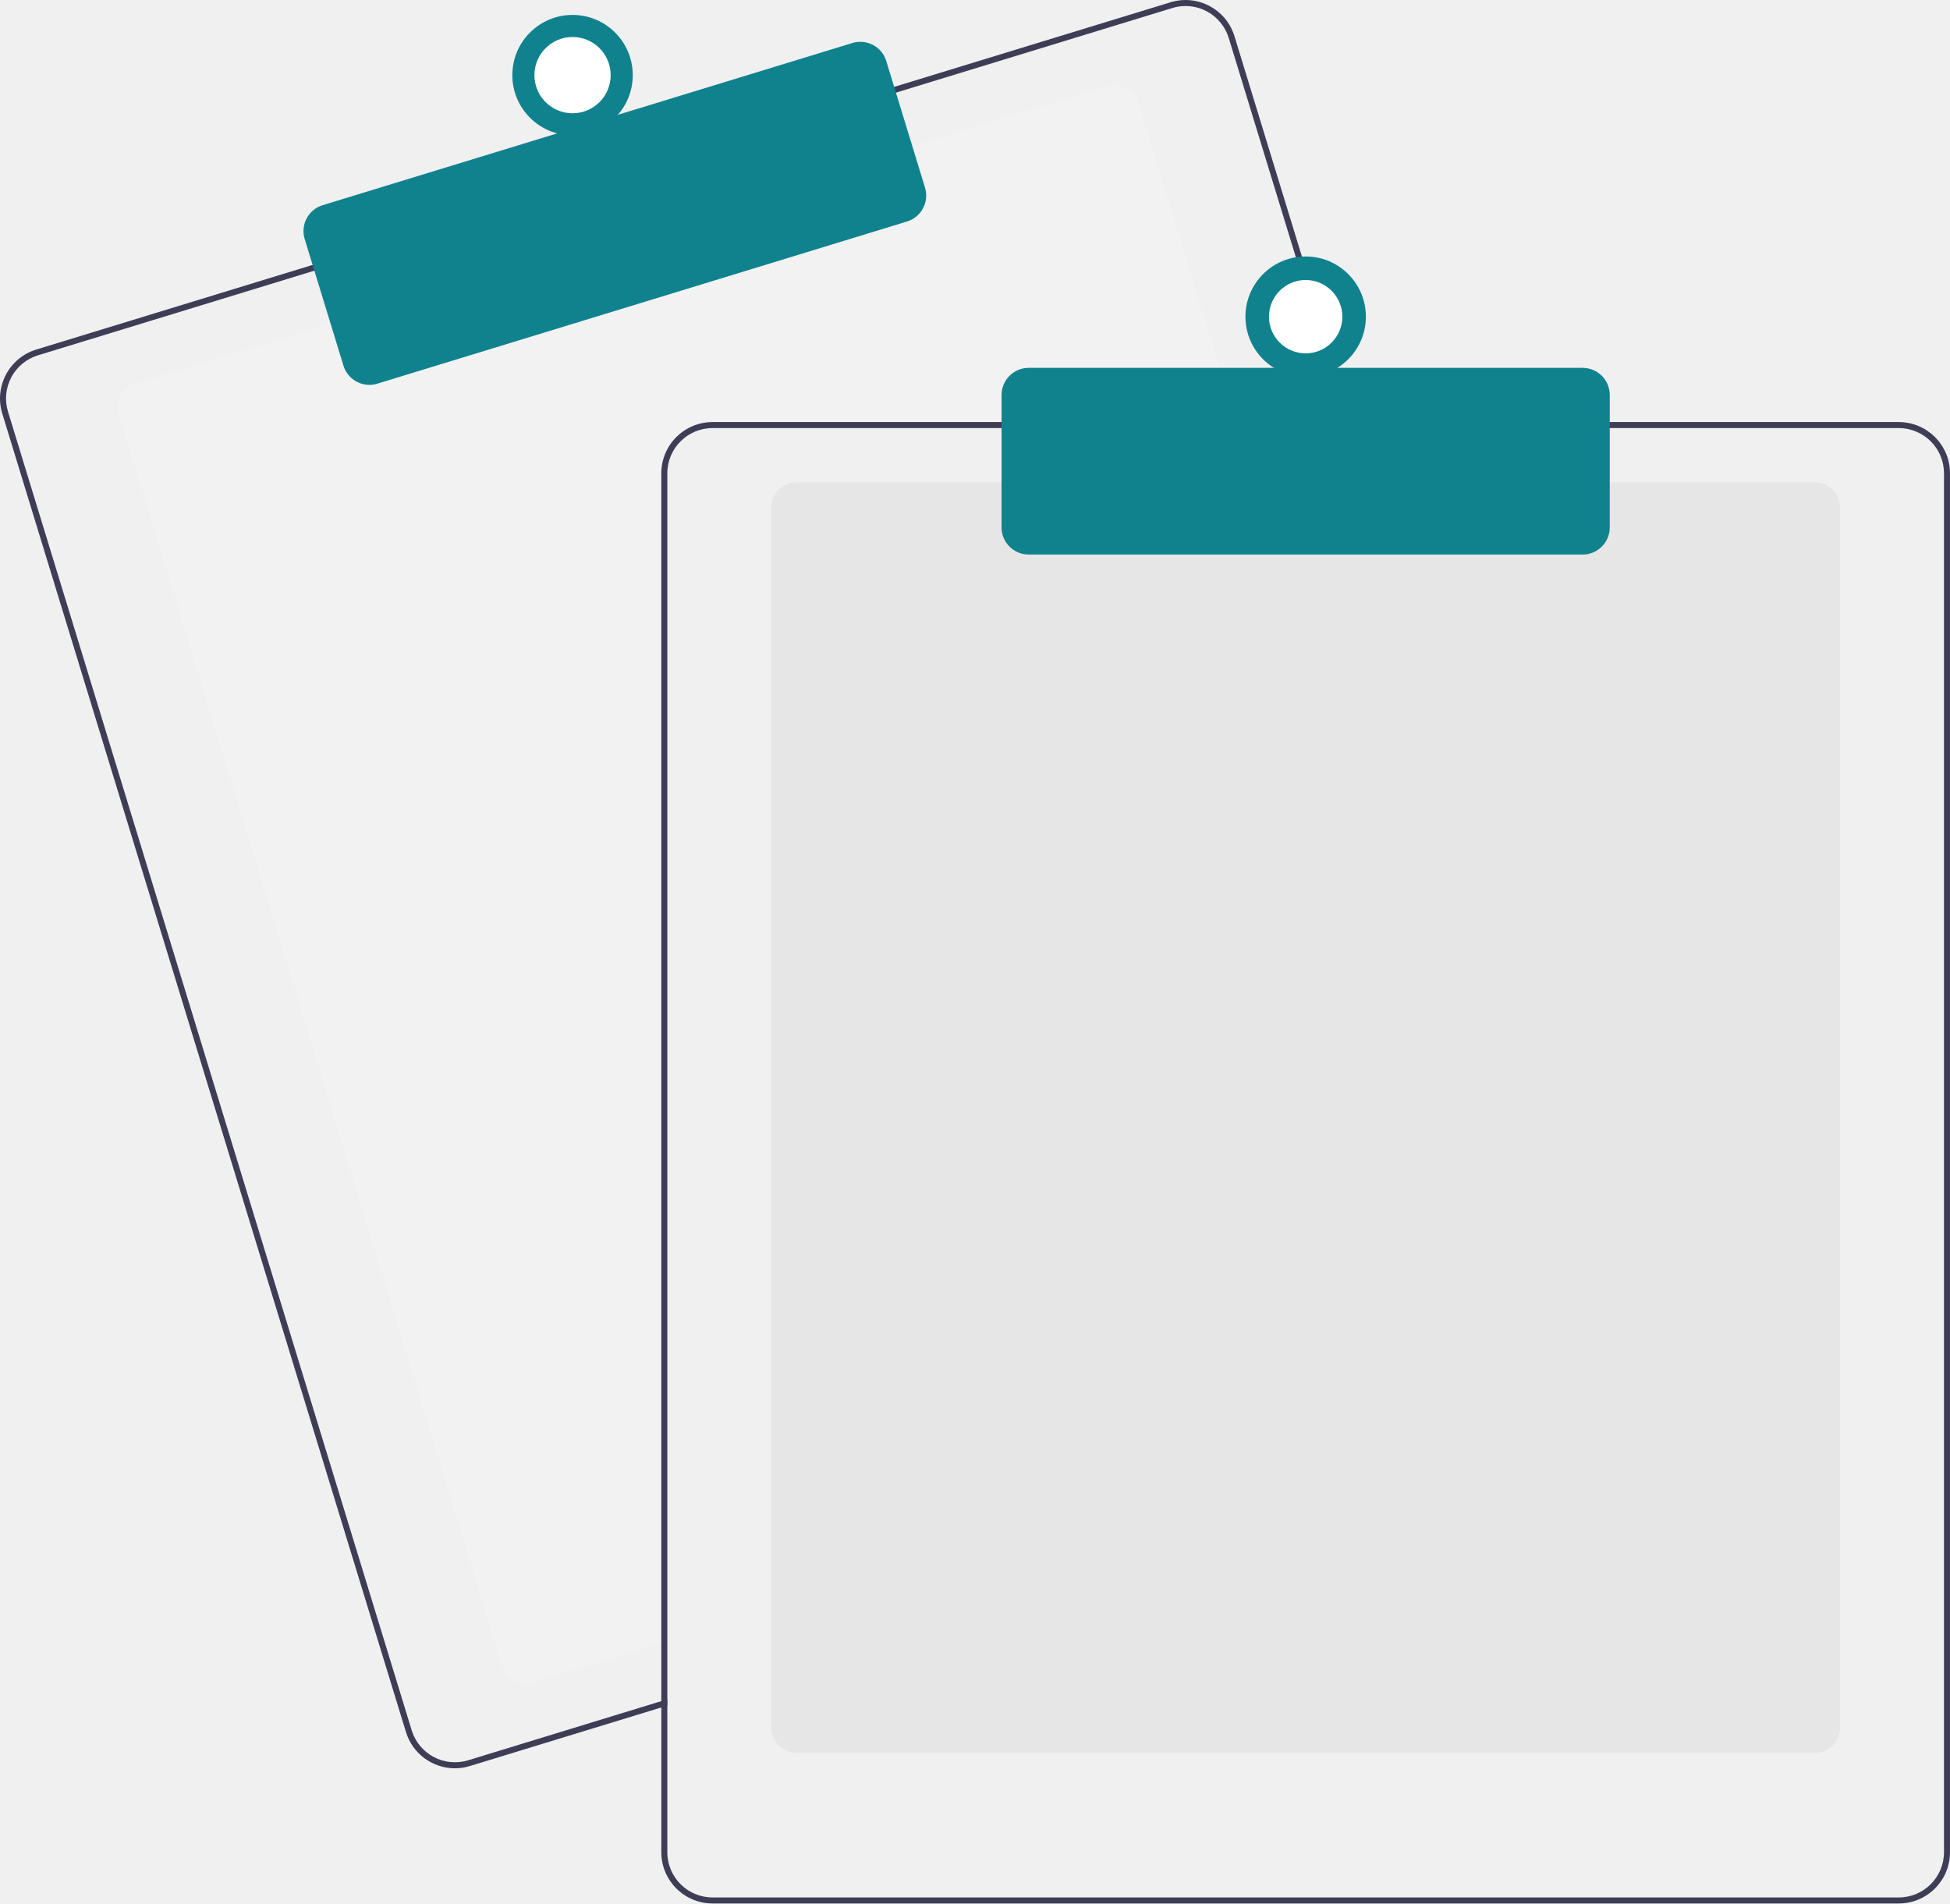
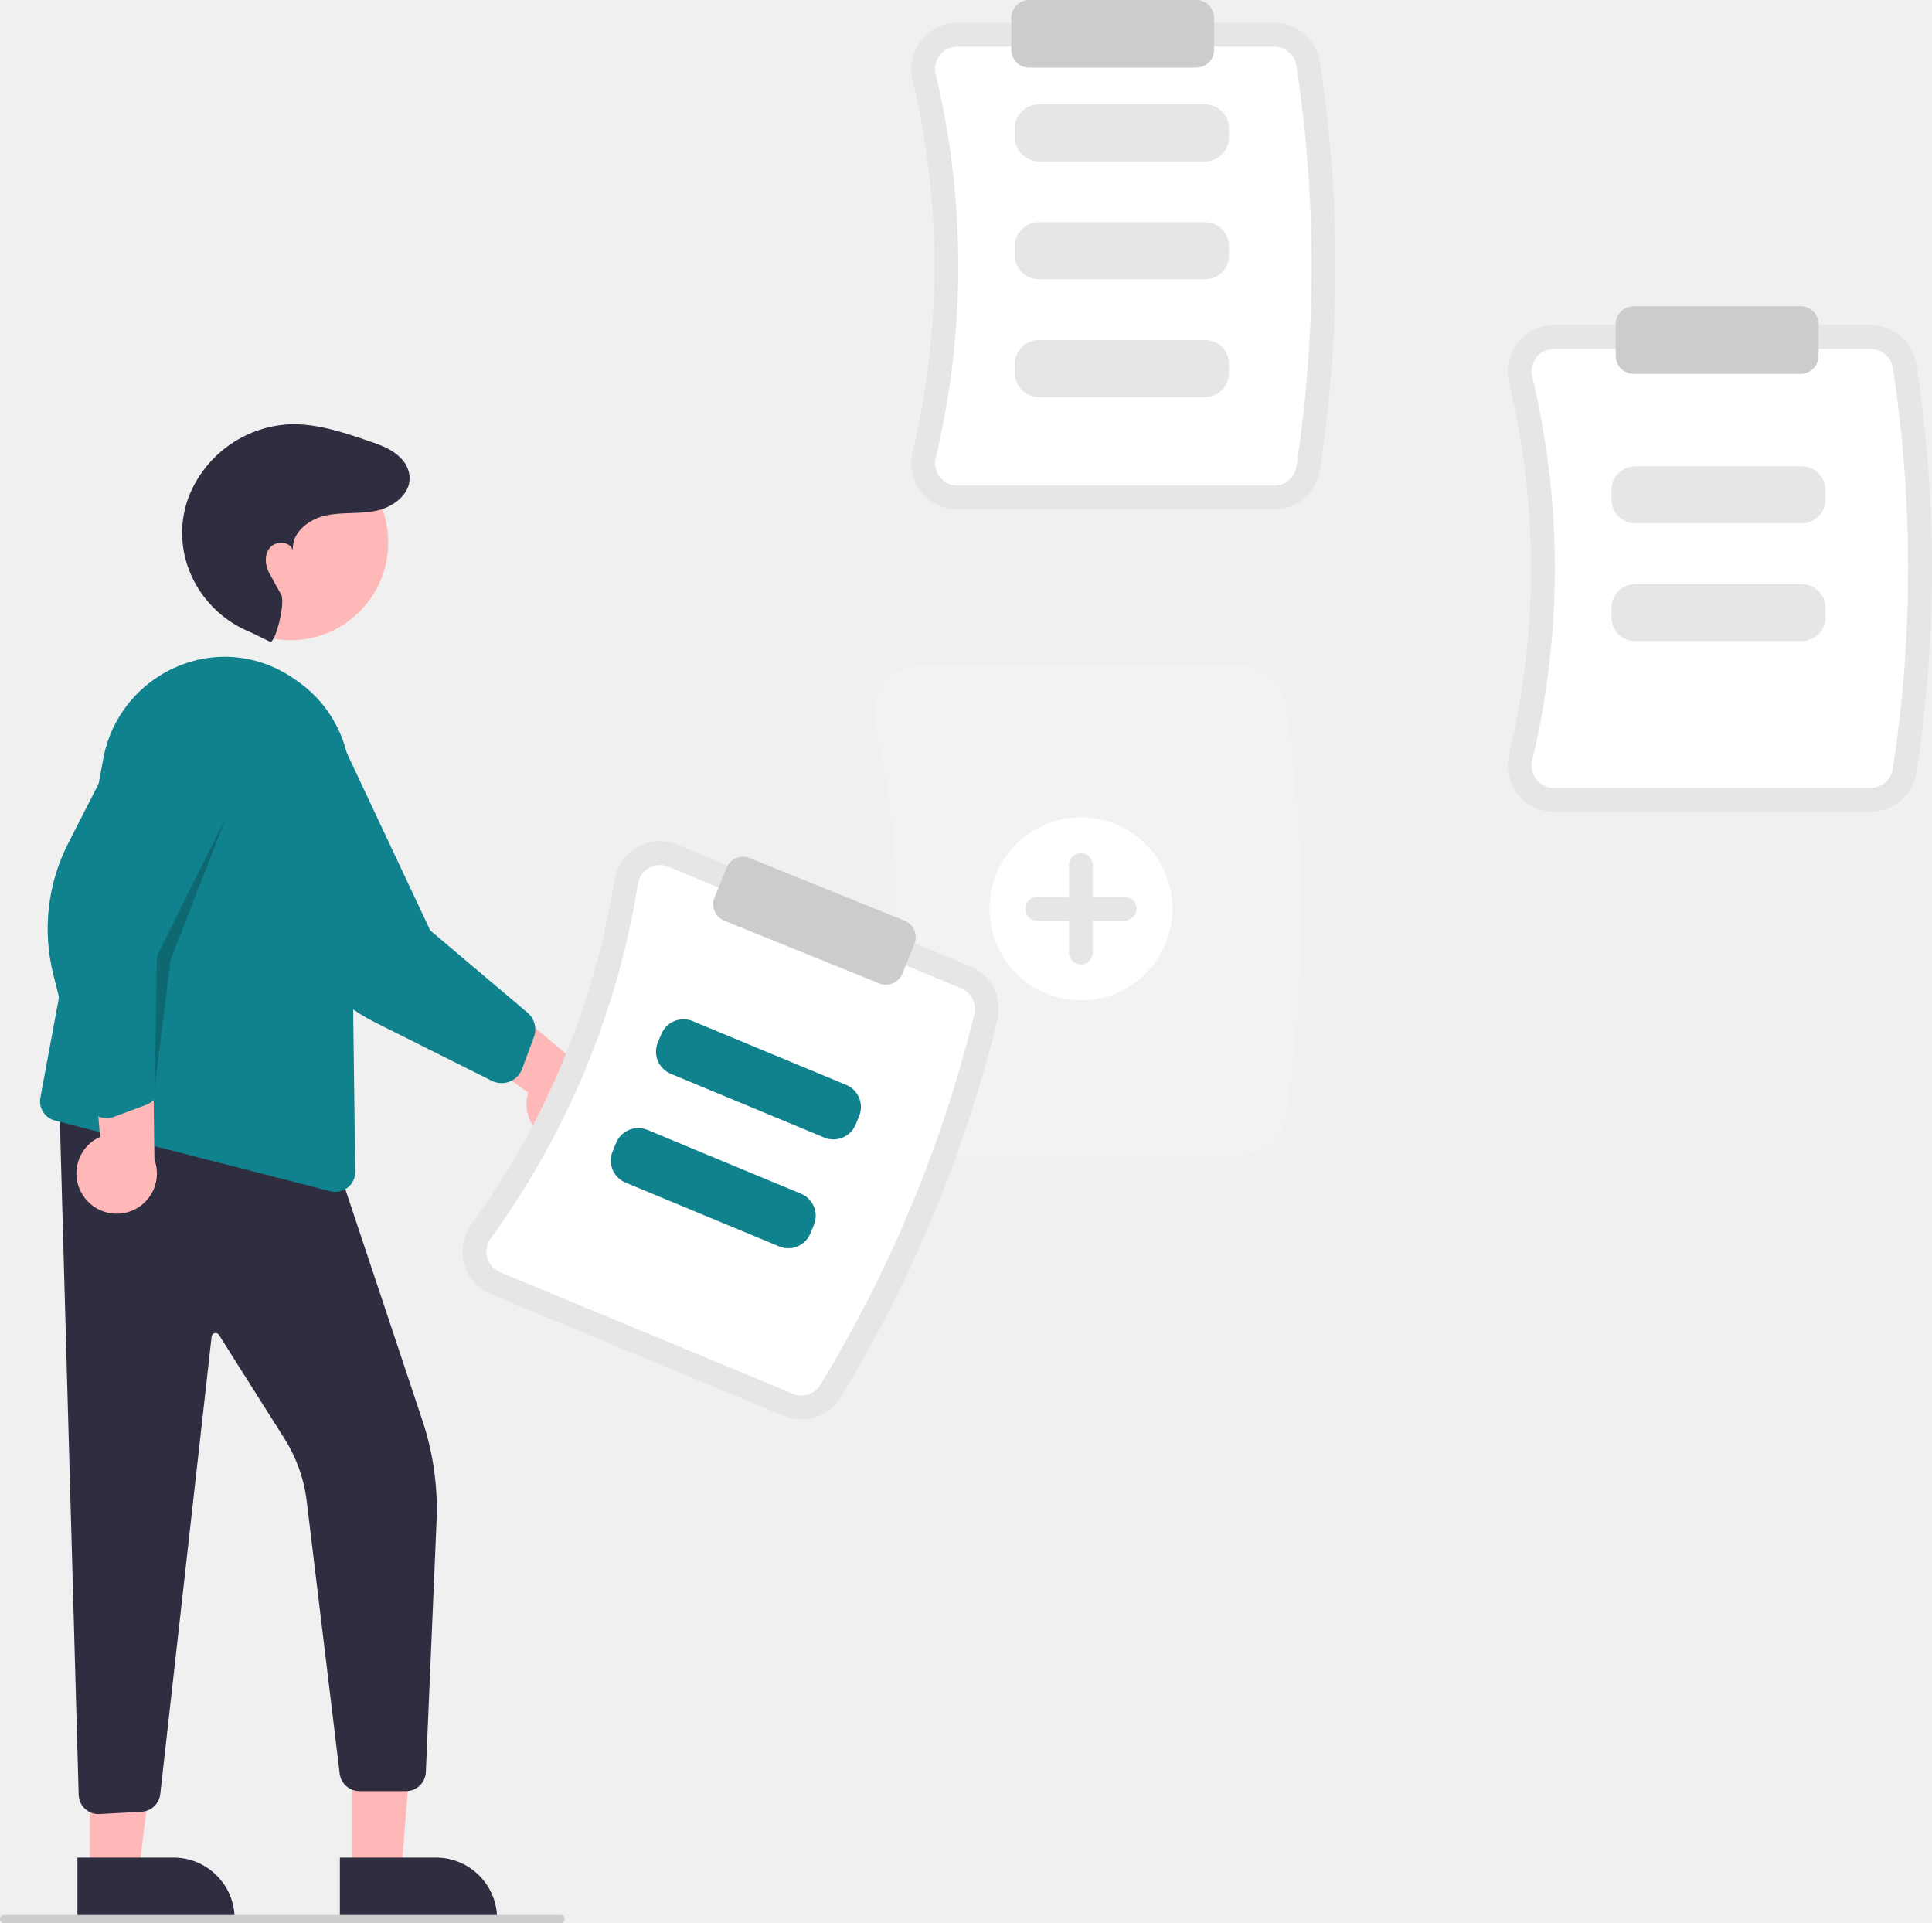
- <svg xmlns="http://www.w3.org/2000/svg" data-name="Layer 1" width="647.636" height="632.174" viewBox="0 0 647.636 632.174">
-   <path d="M687.328,276.087H512.818a15.018,15.018,0,0,0-15,15v387.85l-2,.61-42.81,13.11a8.007,8.007,0,0,1-9.99-5.31L315.678,271.397a8.003,8.003,0,0,1,5.31-9.99l65.97-20.2,191.25-58.54,65.97-20.2a7.989,7.989,0,0,1,9.99,5.3l32.55,106.32Z" transform="translate(-276.1819 -133.9131)" fill="#f2f2f2" />
-   <path d="M725.408,274.087l-39.23-128.14a16.994,16.994,0,0,0-21.23-11.28l-92.75,28.39L380.958,221.607l-92.75,28.4a17.015,17.015,0,0,0-11.28,21.23l134.08,437.93a17.027,17.027,0,0,0,16.26,12.03,16.789,16.789,0,0,0,4.97-.75l63.58-19.46,2-.62v-2.09l-2,.61-64.17,19.65a15.015,15.015,0,0,1-18.73-9.95l-134.07-437.94a14.979,14.979,0,0,1,9.95-18.73l92.75-28.4,191.24-58.54,92.75-28.4a15.156,15.156,0,0,1,4.41-.66,15.015,15.015,0,0,1,14.32,10.61l39.05,127.56.62,2h2.08Z" transform="translate(-276.1819 -133.9131)" fill="#3f3d56" />
-   <path d="M398.863,261.734a9.016,9.016,0,0,1-8.611-6.367l-12.88-42.072a8.999,8.999,0,0,1,5.971-11.24l175.939-53.864a9.009,9.009,0,0,1,11.241,5.971l12.88,42.072a9.01,9.01,0,0,1-5.971,11.241L401.492,261.339A8.976,8.976,0,0,1,398.863,261.734Z" transform="translate(-276.1819 -133.9131)" fill="#10828d" />
-   <circle cx="190.154" cy="24.955" r="20" fill="#10828d" />
-   <circle cx="190.154" cy="24.955" r="12.665" fill="#fff" />
-   <path d="M878.818,716.087h-338a8.51,8.51,0,0,1-8.5-8.5v-405a8.51,8.51,0,0,1,8.5-8.5h338a8.51,8.51,0,0,1,8.5,8.5v405A8.51,8.51,0,0,1,878.818,716.087Z" transform="translate(-276.1819 -133.9131)" fill="#e6e6e6" />
-   <path d="M723.318,274.087h-210.5a17.024,17.024,0,0,0-17,17v407.8l2-.61v-407.19a15.018,15.018,0,0,1,15-15H723.938Zm183.5,0h-394a17.024,17.024,0,0,0-17,17v458a17.024,17.024,0,0,0,17,17h394a17.024,17.024,0,0,0,17-17v-458A17.024,17.024,0,0,0,906.818,274.087Zm15,475a15.018,15.018,0,0,1-15,15h-394a15.018,15.018,0,0,1-15-15v-458a15.018,15.018,0,0,1,15-15h394a15.018,15.018,0,0,1,15,15Z" transform="translate(-276.1819 -133.9131)" fill="#3f3d56" />
-   <path d="M801.818,318.087h-184a9.01,9.01,0,0,1-9-9v-44a9.01,9.01,0,0,1,9-9h184a9.01,9.01,0,0,1,9,9v44A9.01,9.01,0,0,1,801.818,318.087Z" transform="translate(-276.1819 -133.9131)" fill="#10828d" />
-   <circle cx="433.636" cy="105.174" r="20" fill="#10828d" />
-   <circle cx="433.636" cy="105.174" r="12.182" fill="#fff" />
+ <svg xmlns="http://www.w3.org/2000/svg" data-name="Layer 1" width="485.834" height="483.5" viewBox="0 0 485.834 483.5">
+   <path d="M677.542,336.347H597.8a11.478,11.478,0,0,1-9.066-4.394h0a11.622,11.622,0,0,1-2.177-9.968,201.631,201.631,0,0,0-0-93.647,11.624,11.624,0,0,1,2.177-9.967,11.478,11.478,0,0,1,9.066-4.394h79.741a11.623,11.623,0,0,1,11.439,9.755,337.961,337.961,0,0,1,0,102.858A11.623,11.623,0,0,1,677.542,336.347Z" transform="translate(-357.0831 -208.25)" fill="#e6e6e6" />
+   <path d="M597.8,219.978a5.513,5.513,0,0,0-4.354,2.108,5.659,5.659,0,0,0-1.054,4.854,207.656,207.656,0,0,1,0,96.445,5.656,5.656,0,0,0,1.053,4.853l0.0 0a5.511,5.511,0,0,0,4.354,2.109h79.741a5.582,5.582,0,0,0,5.509-4.667,331.985,331.985,0,0,0,0-101.035,5.582,5.582,0,0,0-5.509-4.667Z" transform="translate(-357.0831 -208.25)" fill="#fff" />
+   <path d="M660.141,248.829h-41.845a6.006,6.006,0,0,1-6-6v-2.345a6.006,6.006,0,0,1,6-6h41.845a6.006,6.006,0,0,1,6,6V242.829A6.006,6.006,0,0,1,660.141,248.829Z" transform="translate(-357.0831 -208.25)" fill="#e6e6e6" />
+   <path d="M660.141,278.454h-41.845a6.006,6.006,0,0,1-6-6V270.11a6.006,6.006,0,0,1,6-6h41.845a6.006,6.006,0,0,1,6,6v2.345A6.006,6.006,0,0,1,660.141,278.454Z" transform="translate(-357.0831 -208.25)" fill="#e6e6e6" />
+   <path d="M660.141,308.08h-41.845a6.006,6.006,0,0,1-6-6v-2.345a6.006,6.006,0,0,1,6-6h41.845a6.006,6.006,0,0,1,6,6v2.345A6.006,6.006,0,0,1,660.141,308.08Z" transform="translate(-357.0831 -208.25)" fill="#e6e6e6" />
+   <path d="M827.542,412.347H747.8a11.478,11.478,0,0,1-9.066-4.394h0a11.622,11.622,0,0,1-2.177-9.968,201.631,201.631,0,0,0-0-93.647,11.624,11.624,0,0,1,2.177-9.967,11.478,11.478,0,0,1,9.066-4.394h79.741a11.623,11.623,0,0,1,11.439,9.755,337.961,337.961,0,0,1,0,102.858A11.623,11.623,0,0,1,827.542,412.347Z" transform="translate(-357.0831 -208.25)" fill="#e6e6e6" />
+   <path d="M747.8,295.978a5.513,5.513,0,0,0-4.354,2.108,5.659,5.659,0,0,0-1.054,4.854,207.656,207.656,0,0,1,0,96.445,5.656,5.656,0,0,0,1.053,4.853l0.0 0a5.511,5.511,0,0,0,4.354,2.109h79.741a5.582,5.582,0,0,0,5.509-4.667,331.985,331.985,0,0,0,0-101.035,5.582,5.582,0,0,0-5.509-4.667Z" transform="translate(-357.0831 -208.25)" fill="#fff" />
+   <path d="M668.542,498.847H588.8a11.975,11.975,0,0,1-9.458-4.584,12.119,12.119,0,0,1-2.27-10.394,201.131,201.131,0,0,0-0-93.414,12.121,12.121,0,0,1,2.27-10.394,11.976,11.976,0,0,1,9.459-4.584h79.741a12.127,12.127,0,0,1,11.933,10.179,338.459,338.459,0,0,1,0,103.011A12.127,12.127,0,0,1,668.542,498.847Z" transform="translate(-357.0831 -208.25)" fill="#f2f2f2" />
+   <path d="M810.141,339.829h-41.845a6.006,6.006,0,0,1-6-6v-2.345a6.006,6.006,0,0,1,6-6h41.845a6.006,6.006,0,0,1,6,6V333.829A6.006,6.006,0,0,1,810.141,339.829Z" transform="translate(-357.0831 -208.25)" fill="#e6e6e6" />
+   <path d="M810.141,369.454h-41.845a6.006,6.006,0,0,1-6-6V361.11a6.006,6.006,0,0,1,6-6h41.845a6.006,6.006,0,0,1,6,6v2.345A6.006,6.006,0,0,1,810.141,369.454Z" transform="translate(-357.0831 -208.25)" fill="#e6e6e6" />
+   <circle cx="271.811" cy="228.5" r="23" fill="#fff" />
+   <path d="M639.894,433.75h-8v-8a3,3,0,0,0-6,0v8h-8a3,3,0,0,0,0,6h8v8a3,3,0,0,0,6,0v-8h8a3,3,0,0,0,0-6Z" transform="translate(-357.0831 -208.25)" fill="#e6e6e6" />
+   <path d="M657.894,225.25h-42a4.505,4.505,0,0,1-4.5-4.5v-8a4.505,4.505,0,0,1,4.5-4.5h42a4.505,4.505,0,0,1,4.5,4.5v8A4.505,4.505,0,0,1,657.894,225.25Z" transform="translate(-357.0831 -208.25)" fill="#ccc" />
+   <path d="M809.894,302.25h-42a4.505,4.505,0,0,1-4.5-4.5v-8a4.505,4.505,0,0,1,4.5-4.5h42a4.505,4.505,0,0,1,4.5,4.5v8A4.505,4.505,0,0,1,809.894,302.25Z" transform="translate(-357.0831 -208.25)" fill="#ccc" />
+   <polygon points="88.596 471.061 100.856 471.061 104.689 423.773 88.594 423.773 88.596 471.061" fill="#ffb8b8" />
+   <path d="M442.552,675.308l24.144-.001h.001a15.386,15.386,0,0,1,15.386,15.386v.5l-39.531.001Z" transform="translate(-357.0831 -208.25)" fill="#2f2e41" />
+   <polygon points="22.596 471.061 34.856 471.061 40.689 423.773 22.594 423.773 22.596 471.061" fill="#ffb8b8" />
+   <path d="M376.552,675.308l24.144-.001h.001a15.386,15.386,0,0,1,15.386,15.386v.5l-39.531.001Z" transform="translate(-357.0831 -208.25)" fill="#2f2e41" />
+   <path d="M381.854,664.373a4.981,4.981,0,0,1-3.375-1.318h0a4.961,4.961,0,0,1-1.616-3.537L371.947,483.304l69.811,17.452,21.54,64.618a70.461,70.461,0,0,1,3.545,25.824l-2.675,62.637a4.996,4.996,0,0,1-4.994,4.759h-11.709a5.023,5.023,0,0,1-4.955-4.33l-8.369-69.142a37.823,37.823,0,0,0-5.532-15.164l-16.469-26.076a1,1,0,0,0-1.838.41L397.378,659.38a4.993,4.993,0,0,1-4.687,4.396l-10.552.587C382.044,664.369,381.949,664.373,381.854,664.373Z" transform="translate(-357.0831 -208.25)" fill="#2f2e41" />
+   <circle cx="73.058" cy="136.406" r="24.561" fill="#ffb8b8" />
+   <path d="M441.424,507.922a5.076,5.076,0,0,1-1.253-.159H440.17l-69.264-17.76a4.998,4.998,0,0,1-3.663-5.815L383.15,398.497a31.214,31.214,0,0,1,18.25-22.54,30.113,30.113,0,0,1,28.266,2.075c.97.605,1.947,1.265,2.903,1.961a30.96,30.96,0,0,1,12.579,24.529l1.265,98.329a5.007,5.007,0,0,1-4.988,5.071Z" transform="translate(-357.0831 -208.25)" fill="#10828d" />
+   <path d="M378.032,508.93a10.056,10.056,0,0,1,4.214-14.832l-3.081-35.602,16.326,8.848.423,32.452a10.11,10.11,0,0,1-17.882,9.134Z" transform="translate(-357.0831 -208.25)" fill="#ffb8b8" />
+   <path d="M383.865,489.389a5.532,5.532,0,0,1-1.366-.173,5.496,5.496,0,0,1-3.972-3.986l-8.023-31.884a47.37,47.37,0,0,1,3.761-33.135l16.809-32.882a15.541,15.541,0,0,1,18.808-11.019,15.356,15.356,0,0,1,9.475,7.101,15.567,15.567,0,0,1,1.654,11.913l-23.927,53.506.284,32.036a5.519,5.519,0,0,1-3.584,5.205l-8.007,2.974A5.48,5.48,0,0,1,383.865,489.389Z" transform="translate(-357.0831 -208.25)" fill="#10828d" />
+   <path d="M498.401,495.835a10.056,10.056,0,0,1-8.493-12.87l-28.993-20.889,17.357-6.602,24.872,20.849a10.11,10.11,0,0,1-4.742,19.512Z" transform="translate(-357.0831 -208.25)" fill="#ffb8b8" />
+   <path d="M483.223,480.581a5.522,5.522,0,0,1-2.463-.582L451.361,465.282a47.381,47.381,0,0,1-22.661-24.465L414.743,406.626a15.544,15.544,0,0,1,3.918-21.444,15.352,15.352,0,0,1,11.59-2.543,15.57,15.57,0,0,1,10.081,6.512l24.945,53.04L489.743,462.873a5.518,5.518,0,0,1,1.607,6.112l-2.97,8.008a5.474,5.474,0,0,1-2.007,2.596,5.497,5.497,0,0,1-3.15.992Z" transform="translate(-357.0831 -208.25)" fill="#10828d" />
+   <path d="M424.983,369.593c1.305.571,3.977-9.827,2.78-11.907-1.78-3.093-1.675-3.071-2.857-5.117s-1.446-4.847.084-6.648,5.072-1.562,5.77.696c-.449-4.288,3.792-7.735,7.993-8.703s8.632-.367,12.857-1.229c4.902-1,10.003-5.11,8.047-10.501a7.593,7.593,0,0,0-1.481-2.434c-2.26-2.541-5.421-3.626-8.512-4.675-6.43-2.182-13.036-4.392-19.822-4.151A28.798,28.798,0,0,0,404.397,333.533a26.156,26.156,0,0,0-1.083,4.025c-2.329,12.524,4.944,24.878,16.756,29.647Z" transform="translate(-357.0831 -208.25)" fill="#2f2e41" />
+   <polygon points="38.9 273.343 39.457 240.414 56.9 205.343 42.9 241.343 38.9 273.343" opacity="0.2" />
+   <path d="M554.16,564.232,480.522,533.637a11.478,11.478,0,0,1-6.686-7.536h0a11.622,11.622,0,0,1,1.815-10.04,201.631,201.631,0,0,0,35.93-86.48,11.624,11.624,0,0,1,5.834-8.369,11.478,11.478,0,0,1,10.058-.579l73.638,30.596a11.623,11.623,0,0,1,6.821,13.398,337.961,337.961,0,0,1-39.465,94.986A11.623,11.623,0,0,1,554.16,564.232Z" transform="translate(-357.0831 -208.25)" fill="#e6e6e6" />
+   <path d="M525.171,426.174a5.513,5.513,0,0,0-4.83.276,5.659,5.659,0,0,0-2.835,4.078,207.656,207.656,0,0,1-37.004,89.064,5.656,5.656,0,0,0-.889,4.885l0.0.001a5.511,5.511,0,0,0,3.212,3.618l73.638,30.596a5.582,5.582,0,0,0,6.878-2.196,331.986,331.986,0,0,0,38.766-93.302,5.582,5.582,0,0,0-3.297-6.423Z" transform="translate(-357.0831 -208.25)" fill="#fff" />
+   <path d="M564.38,494.281l-38.642-16.055a6.006,6.006,0,0,1-3.239-7.843l.9-2.165a6.006,6.006,0,0,1,7.843-3.239l38.642,16.055a6.006,6.006,0,0,1,3.239,7.843l-.9,2.165A6.006,6.006,0,0,1,564.38,494.281Z" transform="translate(-357.0831 -208.25)" fill="#10828d" />
+   <path d="M553.013,521.64l-38.642-16.055a6.006,6.006,0,0,1-3.239-7.843l.9-2.165a6.006,6.006,0,0,1,7.843-3.239L558.517,508.394a6.006,6.006,0,0,1,3.239,7.843l-.9,2.165A6.006,6.006,0,0,1,553.013,521.64Z" transform="translate(-357.0831 -208.25)" fill="#10828d" />
+   <path d="M579.864,455.832a4.489,4.489,0,0,1-1.687-.331l-38.938-15.743a4.505,4.505,0,0,1-2.485-5.858l2.999-7.417a4.5,4.5,0,0,1,5.859-2.485l38.938,15.743a4.505,4.505,0,0,1,2.485,5.858l-2.999,7.417a4.511,4.511,0,0,1-4.171,2.815Z" transform="translate(-357.0831 -208.25)" fill="#ccc" />
+   <path d="M498.083,691.75h-140a1,1,0,1,1,0-2h140a1,1,0,0,1,0,2Z" transform="translate(-357.0831 -208.25)" fill="#ccc" />
</svg>
